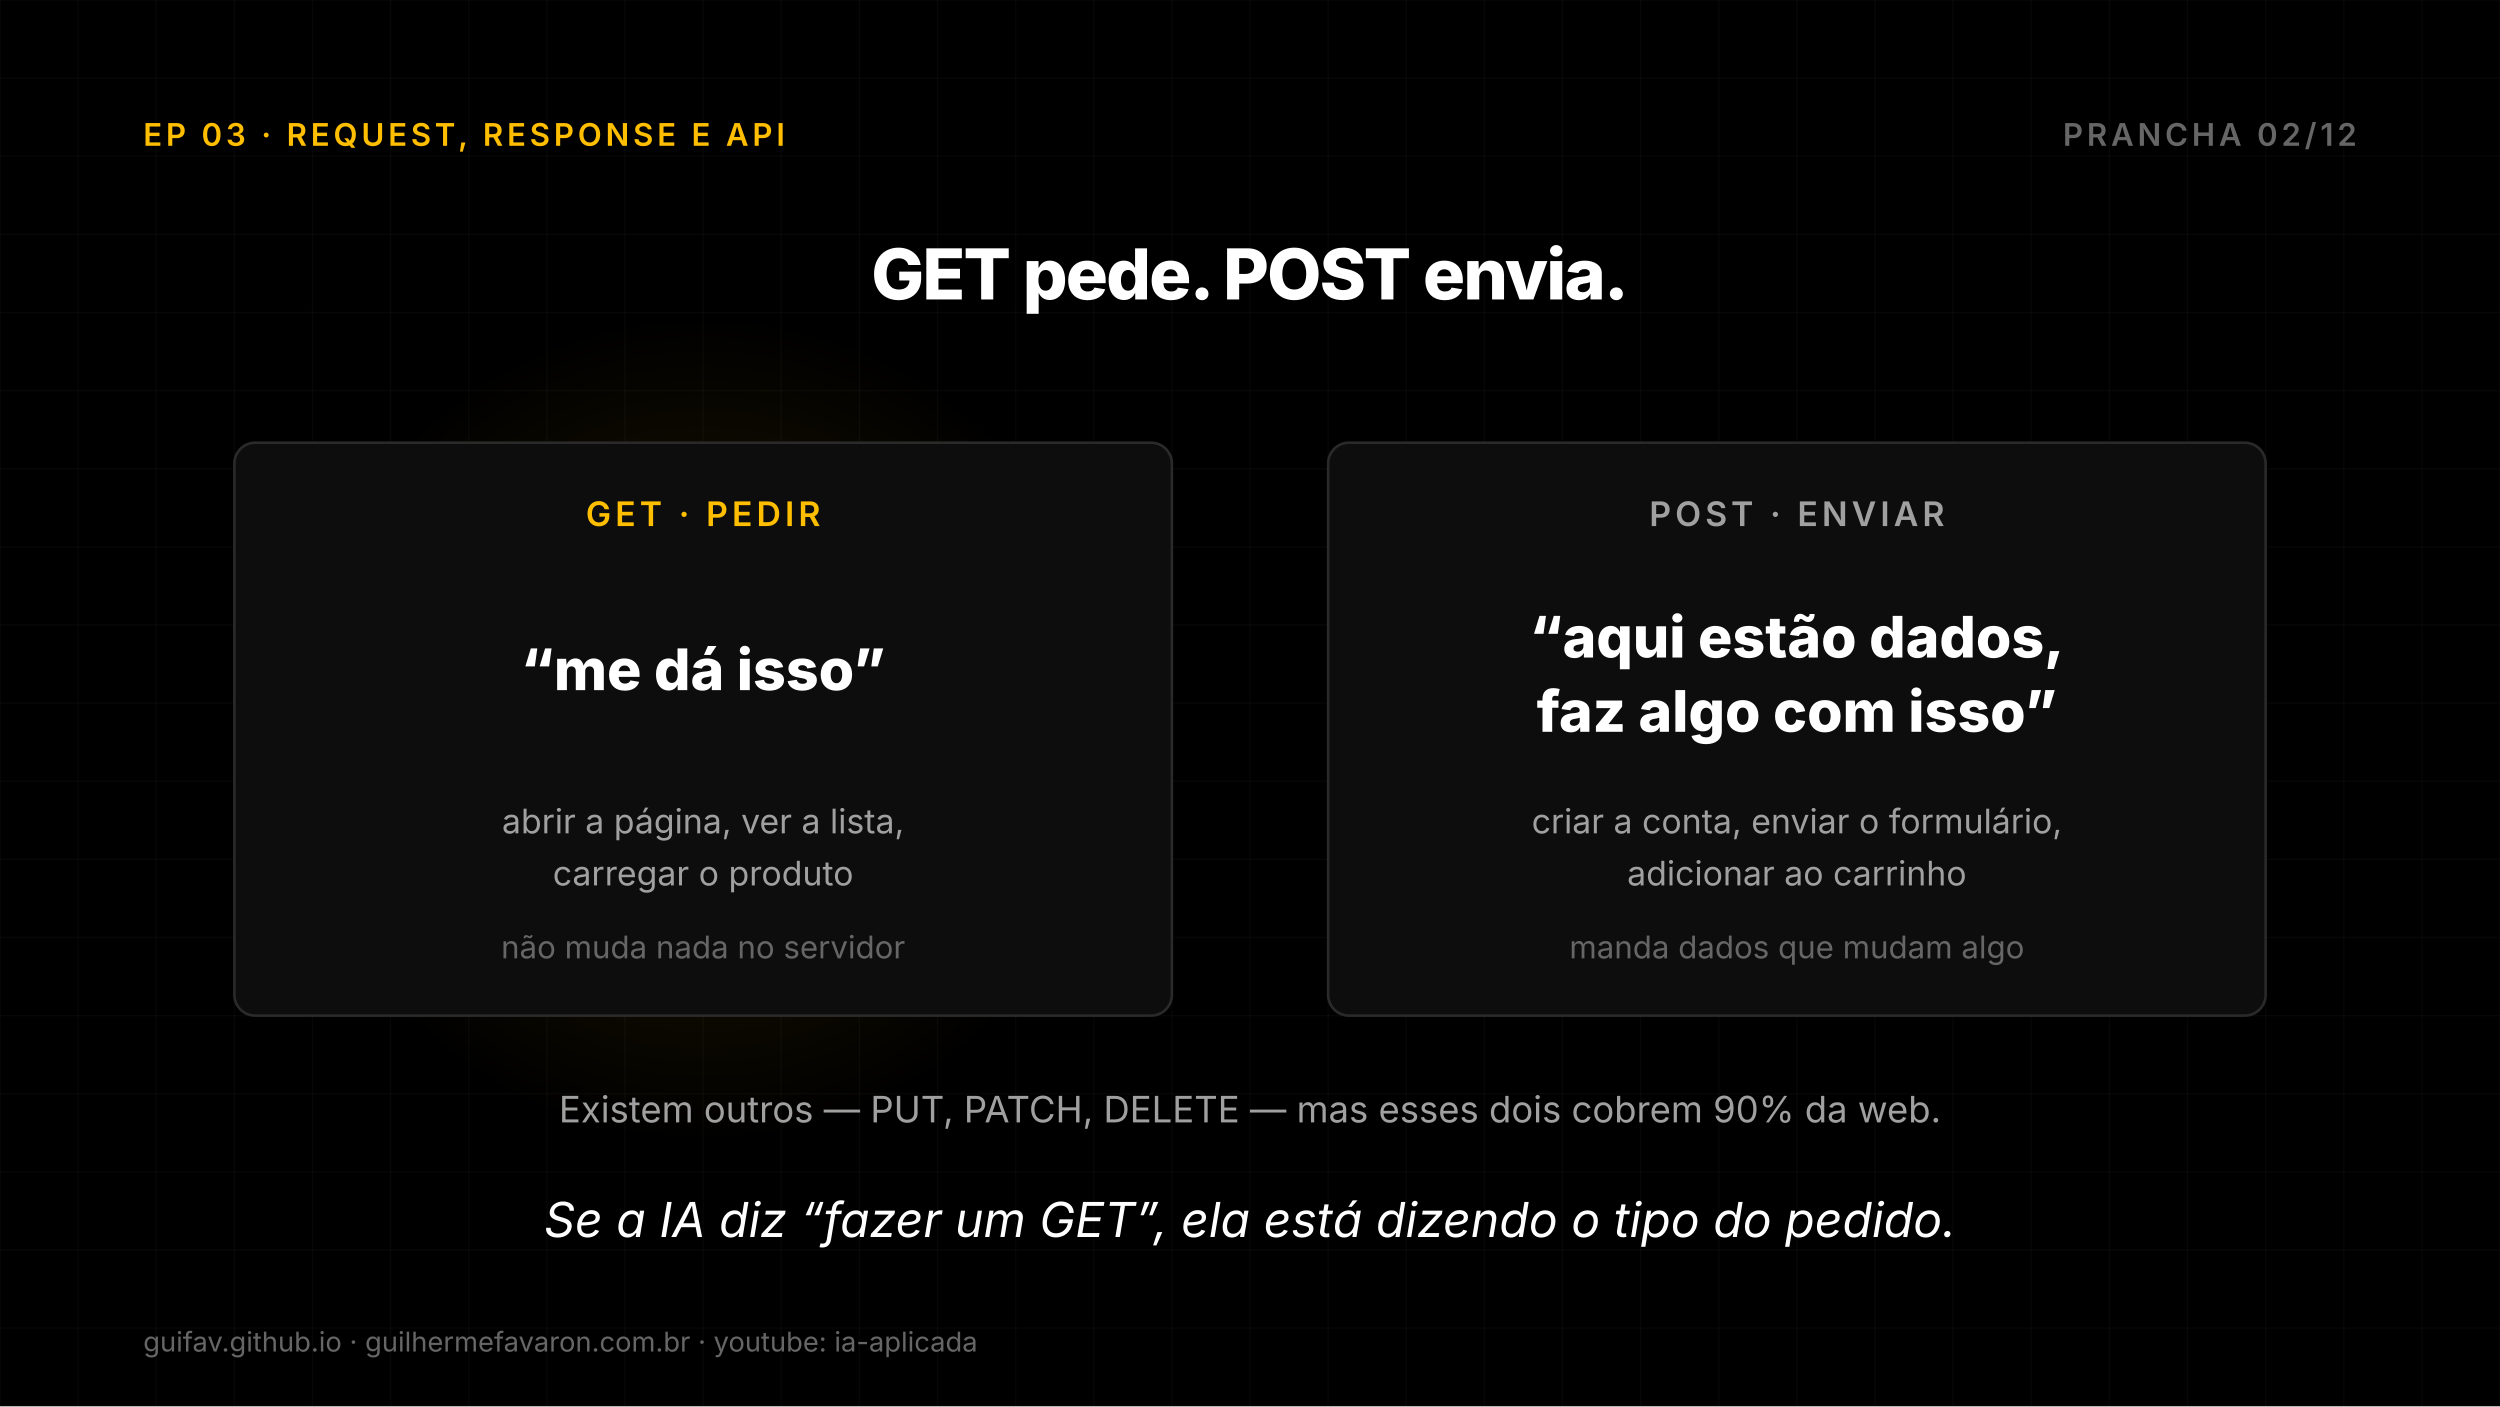
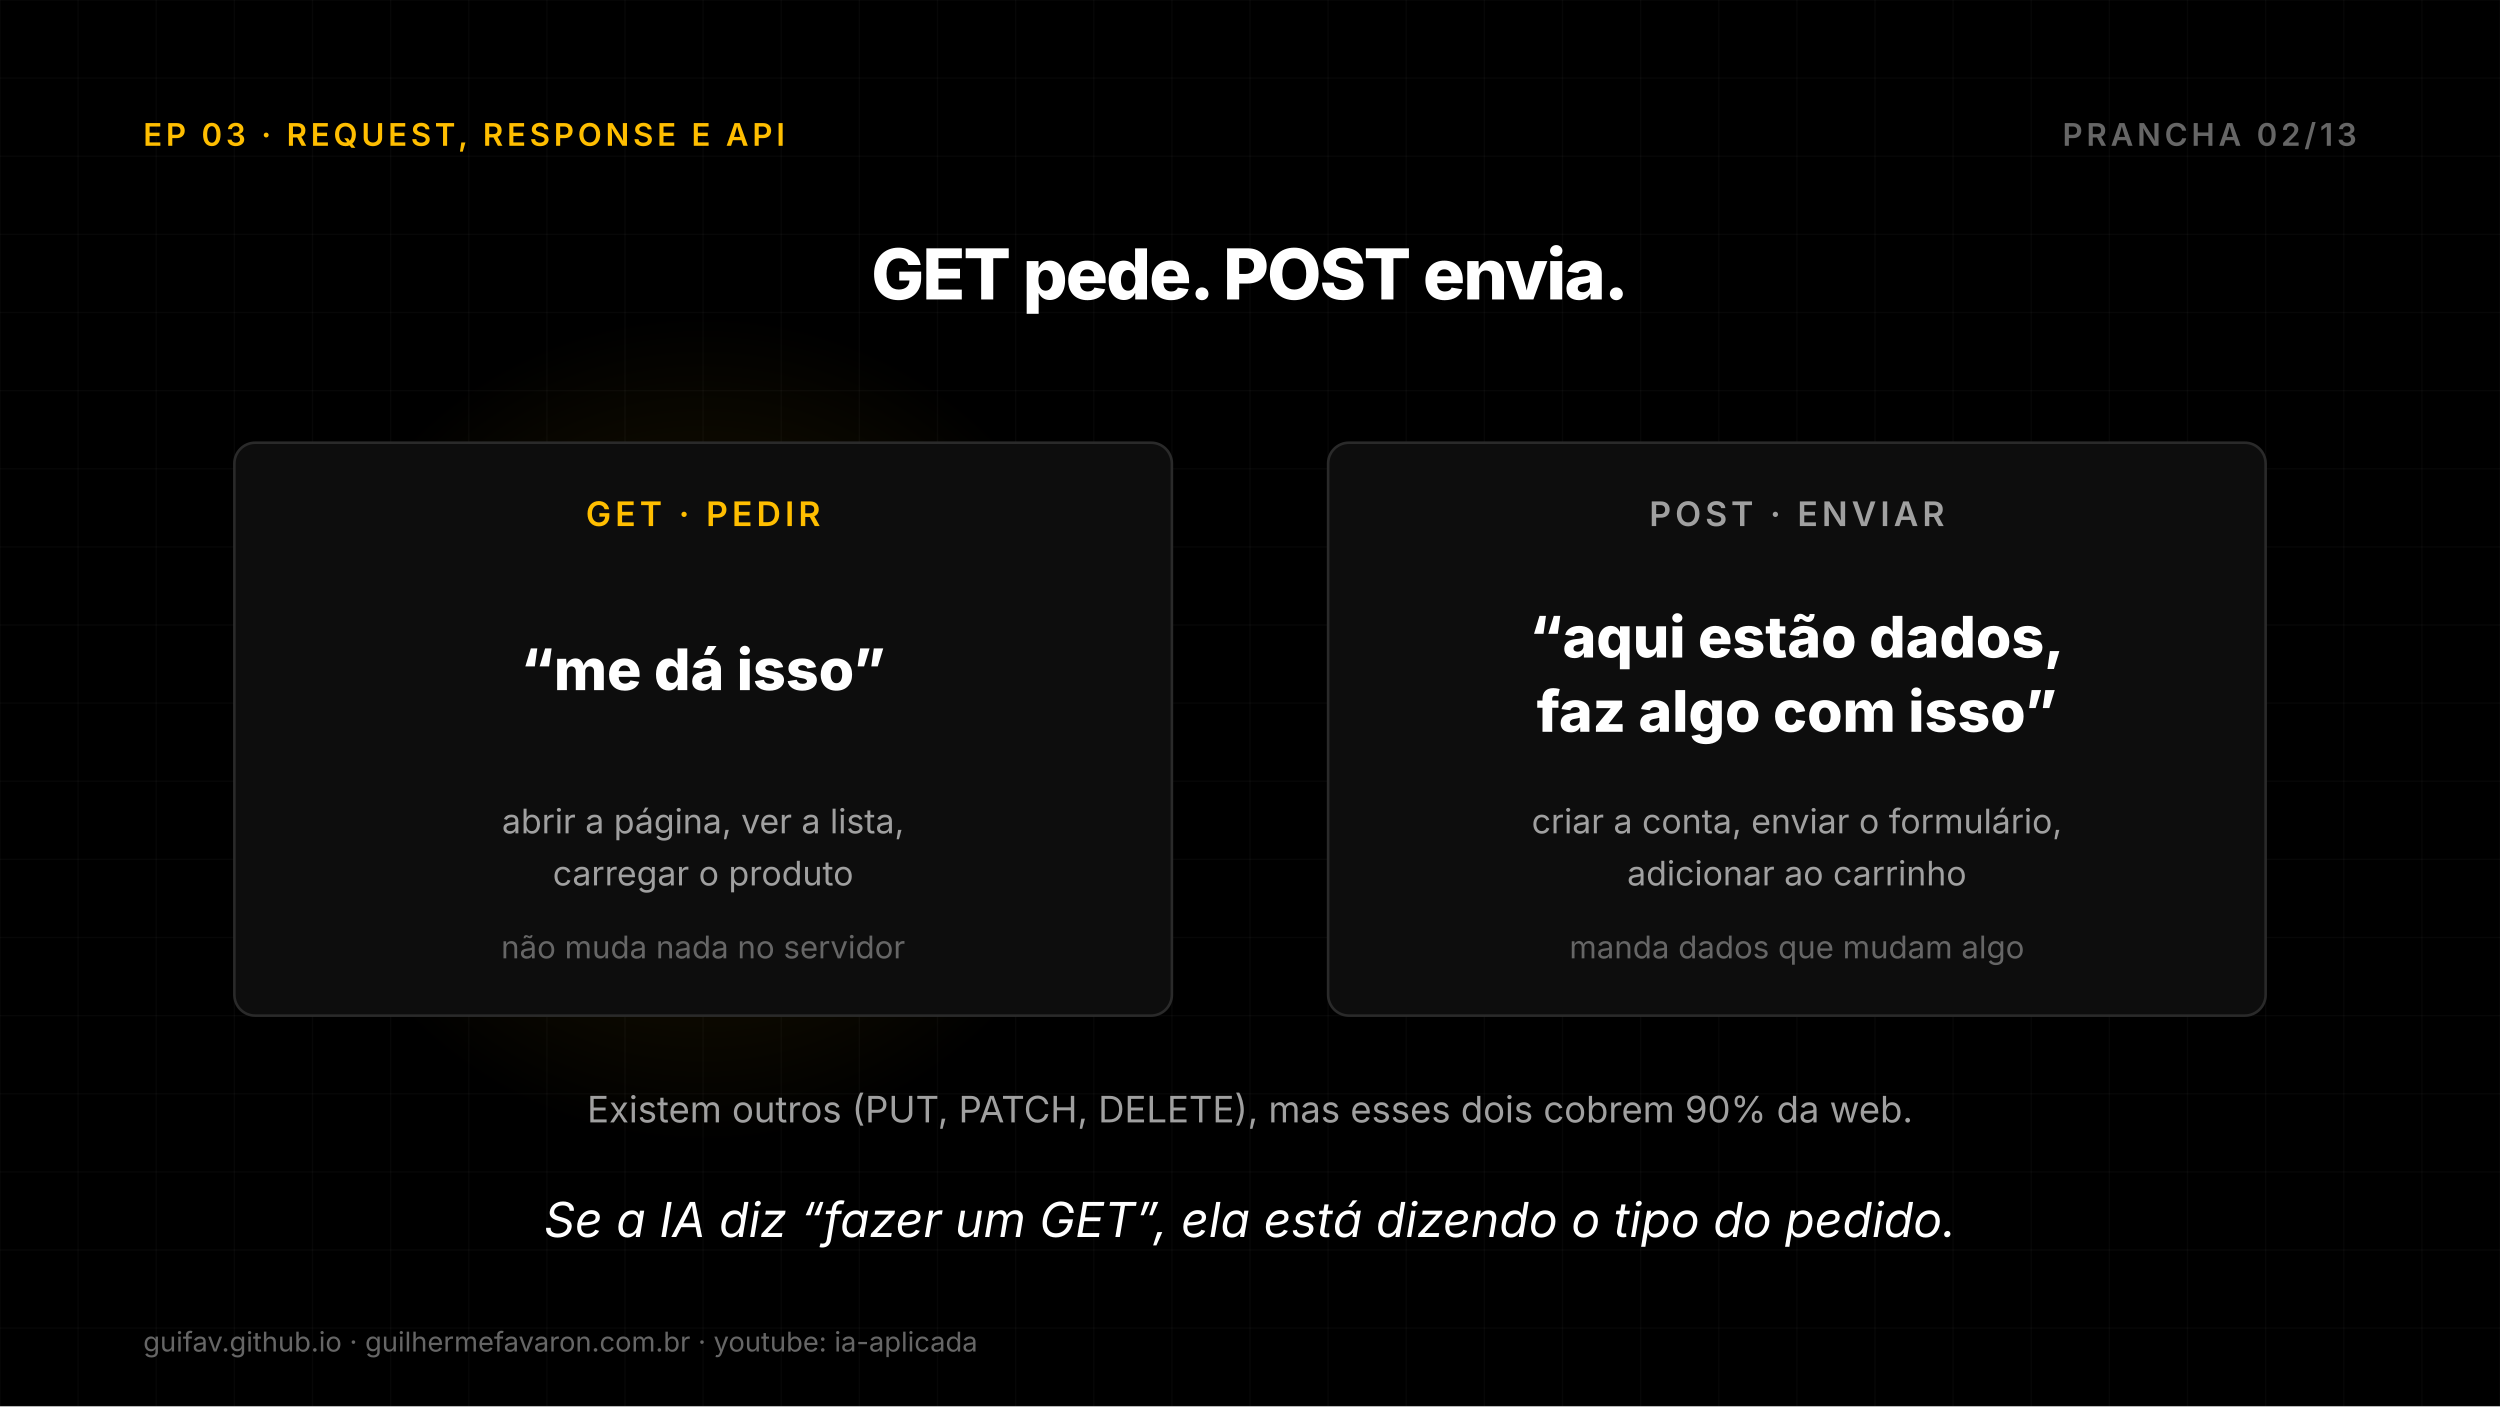
<svg xmlns="http://www.w3.org/2000/svg" width="1920" height="1080" viewBox="0 0 1920 1080">
  <defs>
    <radialGradient id="g1">
      <stop offset="0%" stop-color="#FFBE00" stop-opacity="0.11" />
      <stop offset="70%" stop-color="#FFBE00" stop-opacity="0.044" />
      <stop offset="100%" stop-color="#FFBE00" stop-opacity="0" />
    </radialGradient>
  </defs>
  <rect width="1920" height="1080" fill="#000000" />
  <line x1="0" y1="0" x2="0" y2="1080" stroke="#FFFFFF" stroke-opacity="0.03" stroke-width="1" />
  <line x1="60" y1="0" x2="60" y2="1080" stroke="#FFFFFF" stroke-opacity="0.03" stroke-width="1" />
  <line x1="120" y1="0" x2="120" y2="1080" stroke="#FFFFFF" stroke-opacity="0.03" stroke-width="1" />
  <line x1="180" y1="0" x2="180" y2="1080" stroke="#FFFFFF" stroke-opacity="0.03" stroke-width="1" />
  <line x1="240" y1="0" x2="240" y2="1080" stroke="#FFFFFF" stroke-opacity="0.03" stroke-width="1" />
  <line x1="300" y1="0" x2="300" y2="1080" stroke="#FFFFFF" stroke-opacity="0.03" stroke-width="1" />
  <line x1="360" y1="0" x2="360" y2="1080" stroke="#FFFFFF" stroke-opacity="0.03" stroke-width="1" />
  <line x1="420" y1="0" x2="420" y2="1080" stroke="#FFFFFF" stroke-opacity="0.03" stroke-width="1" />
  <line x1="480" y1="0" x2="480" y2="1080" stroke="#FFFFFF" stroke-opacity="0.03" stroke-width="1" />
  <line x1="540" y1="0" x2="540" y2="1080" stroke="#FFFFFF" stroke-opacity="0.03" stroke-width="1" />
  <line x1="600" y1="0" x2="600" y2="1080" stroke="#FFFFFF" stroke-opacity="0.03" stroke-width="1" />
  <line x1="660" y1="0" x2="660" y2="1080" stroke="#FFFFFF" stroke-opacity="0.03" stroke-width="1" />
  <line x1="720" y1="0" x2="720" y2="1080" stroke="#FFFFFF" stroke-opacity="0.03" stroke-width="1" />
  <line x1="780" y1="0" x2="780" y2="1080" stroke="#FFFFFF" stroke-opacity="0.03" stroke-width="1" />
  <line x1="840" y1="0" x2="840" y2="1080" stroke="#FFFFFF" stroke-opacity="0.03" stroke-width="1" />
  <line x1="900" y1="0" x2="900" y2="1080" stroke="#FFFFFF" stroke-opacity="0.03" stroke-width="1" />
  <line x1="960" y1="0" x2="960" y2="1080" stroke="#FFFFFF" stroke-opacity="0.03" stroke-width="1" />
  <line x1="1020" y1="0" x2="1020" y2="1080" stroke="#FFFFFF" stroke-opacity="0.03" stroke-width="1" />
  <line x1="1080" y1="0" x2="1080" y2="1080" stroke="#FFFFFF" stroke-opacity="0.03" stroke-width="1" />
  <line x1="1140" y1="0" x2="1140" y2="1080" stroke="#FFFFFF" stroke-opacity="0.03" stroke-width="1" />
  <line x1="1200" y1="0" x2="1200" y2="1080" stroke="#FFFFFF" stroke-opacity="0.03" stroke-width="1" />
  <line x1="1260" y1="0" x2="1260" y2="1080" stroke="#FFFFFF" stroke-opacity="0.03" stroke-width="1" />
  <line x1="1320" y1="0" x2="1320" y2="1080" stroke="#FFFFFF" stroke-opacity="0.03" stroke-width="1" />
  <line x1="1380" y1="0" x2="1380" y2="1080" stroke="#FFFFFF" stroke-opacity="0.03" stroke-width="1" />
  <line x1="1440" y1="0" x2="1440" y2="1080" stroke="#FFFFFF" stroke-opacity="0.03" stroke-width="1" />
  <line x1="1500" y1="0" x2="1500" y2="1080" stroke="#FFFFFF" stroke-opacity="0.03" stroke-width="1" />
  <line x1="1560" y1="0" x2="1560" y2="1080" stroke="#FFFFFF" stroke-opacity="0.03" stroke-width="1" />
  <line x1="1620" y1="0" x2="1620" y2="1080" stroke="#FFFFFF" stroke-opacity="0.03" stroke-width="1" />
  <line x1="1680" y1="0" x2="1680" y2="1080" stroke="#FFFFFF" stroke-opacity="0.03" stroke-width="1" />
  <line x1="1740" y1="0" x2="1740" y2="1080" stroke="#FFFFFF" stroke-opacity="0.03" stroke-width="1" />
  <line x1="1800" y1="0" x2="1800" y2="1080" stroke="#FFFFFF" stroke-opacity="0.03" stroke-width="1" />
  <line x1="1860" y1="0" x2="1860" y2="1080" stroke="#FFFFFF" stroke-opacity="0.03" stroke-width="1" />
  <line x1="1920" y1="0" x2="1920" y2="1080" stroke="#FFFFFF" stroke-opacity="0.03" stroke-width="1" />
  <line x1="0" y1="0" x2="1920" y2="0" stroke="#FFFFFF" stroke-opacity="0.03" stroke-width="1" />
  <line x1="0" y1="60" x2="1920" y2="60" stroke="#FFFFFF" stroke-opacity="0.03" stroke-width="1" />
  <line x1="0" y1="120" x2="1920" y2="120" stroke="#FFFFFF" stroke-opacity="0.03" stroke-width="1" />
  <line x1="0" y1="180" x2="1920" y2="180" stroke="#FFFFFF" stroke-opacity="0.03" stroke-width="1" />
  <line x1="0" y1="240" x2="1920" y2="240" stroke="#FFFFFF" stroke-opacity="0.03" stroke-width="1" />
  <line x1="0" y1="300" x2="1920" y2="300" stroke="#FFFFFF" stroke-opacity="0.03" stroke-width="1" />
  <line x1="0" y1="360" x2="1920" y2="360" stroke="#FFFFFF" stroke-opacity="0.03" stroke-width="1" />
  <line x1="0" y1="420" x2="1920" y2="420" stroke="#FFFFFF" stroke-opacity="0.03" stroke-width="1" />
  <line x1="0" y1="480" x2="1920" y2="480" stroke="#FFFFFF" stroke-opacity="0.03" stroke-width="1" />
  <line x1="0" y1="540" x2="1920" y2="540" stroke="#FFFFFF" stroke-opacity="0.03" stroke-width="1" />
  <line x1="0" y1="600" x2="1920" y2="600" stroke="#FFFFFF" stroke-opacity="0.03" stroke-width="1" />
  <line x1="0" y1="660" x2="1920" y2="660" stroke="#FFFFFF" stroke-opacity="0.03" stroke-width="1" />
  <line x1="0" y1="720" x2="1920" y2="720" stroke="#FFFFFF" stroke-opacity="0.03" stroke-width="1" />
  <line x1="0" y1="780" x2="1920" y2="780" stroke="#FFFFFF" stroke-opacity="0.03" stroke-width="1" />
  <line x1="0" y1="840" x2="1920" y2="840" stroke="#FFFFFF" stroke-opacity="0.03" stroke-width="1" />
  <line x1="0" y1="900" x2="1920" y2="900" stroke="#FFFFFF" stroke-opacity="0.03" stroke-width="1" />
  <line x1="0" y1="960" x2="1920" y2="960" stroke="#FFFFFF" stroke-opacity="0.03" stroke-width="1" />
  <line x1="0" y1="1020" x2="1920" y2="1020" stroke="#FFFFFF" stroke-opacity="0.03" stroke-width="1" />
  <line x1="0" y1="1080" x2="1920" y2="1080" stroke="#FFFFFF" stroke-opacity="0.03" stroke-width="1" />
  <text x="110" y="112" font-family="Inter, DejaVu Sans, sans-serif" font-size="24" font-weight="600" fill="#FFBE00" text-anchor="start" letter-spacing="2.9">EP 03 · REQUEST, RESPONSE E API</text>
-   <text x="1810" y="112" font-family="Inter, DejaVu Sans, sans-serif" font-size="24" font-weight="600" fill="#666666" text-anchor="end" letter-spacing="2.9">PRANCHA 02/12</text>
+   <text x="1810" y="112" font-family="Inter, DejaVu Sans, sans-serif" font-size="24" font-weight="600" fill="#666666" text-anchor="end" letter-spacing="2.9">PRANCHA 02/13</text>
  <text x="960.0" y="230" font-family="Inter, DejaVu Sans, sans-serif" font-size="54" font-weight="800" fill="#FFFFFF" text-anchor="middle" letter-spacing="-1.4">GET pede. POST envia.</text>
  <circle cx="540.0" cy="560.0" r="320" fill="url(#g1)" />
  <rect x="180" y="340" width="720" height="440" rx="16" fill="#0D0D0D" stroke="#2A2A2A" stroke-width="2" />
  <text x="540.0" y="404" font-family="Inter, DejaVu Sans, sans-serif" font-size="26" font-weight="600" fill="#FFBE00" text-anchor="middle" letter-spacing="3.1">GET · PEDIR</text>
  <text x="540.0" y="530" font-family="Inter, DejaVu Sans, sans-serif" font-size="44" font-weight="800" fill="#FFFFFF" text-anchor="middle">“me dá isso”</text>
  <text x="540.0" y="640" font-family="Inter, DejaVu Sans, sans-serif" font-size="26" font-weight="400" fill="#A0A0A0" text-anchor="middle">abrir a página, ver a lista,</text>
  <text x="540.0" y="680" font-family="Inter, DejaVu Sans, sans-serif" font-size="26" font-weight="400" fill="#A0A0A0" text-anchor="middle">carregar o produto</text>
  <text x="540.0" y="736" font-family="Inter, DejaVu Sans, sans-serif" font-size="24" font-weight="400" fill="#666666" text-anchor="middle">não muda nada no servidor</text>
  <rect x="1020" y="340" width="720" height="440" rx="16" fill="#0D0D0D" stroke="#2A2A2A" stroke-width="2" />
  <text x="1380.0" y="404" font-family="Inter, DejaVu Sans, sans-serif" font-size="26" font-weight="600" fill="#A0A0A0" text-anchor="middle" letter-spacing="3.1">POST · ENVIAR</text>
  <text x="1380.0" y="505" font-family="Inter, DejaVu Sans, sans-serif" font-size="44" font-weight="800" fill="#FFFFFF" text-anchor="middle">“aqui estão dados,</text>
  <text x="1380.0" y="562" font-family="Inter, DejaVu Sans, sans-serif" font-size="44" font-weight="800" fill="#FFFFFF" text-anchor="middle">faz algo com isso”</text>
  <text x="1380.0" y="640" font-family="Inter, DejaVu Sans, sans-serif" font-size="26" font-weight="400" fill="#A0A0A0" text-anchor="middle">criar a conta, enviar o formulário,</text>
  <text x="1380.0" y="680" font-family="Inter, DejaVu Sans, sans-serif" font-size="26" font-weight="400" fill="#A0A0A0" text-anchor="middle">adicionar ao carrinho</text>
  <text x="1380.0" y="736" font-family="Inter, DejaVu Sans, sans-serif" font-size="24" font-weight="400" fill="#666666" text-anchor="middle">manda dados que mudam algo</text>
-   <text x="960.0" y="862" font-family="Inter, DejaVu Sans, sans-serif" font-size="28" font-weight="400" fill="#A0A0A0" text-anchor="middle">Existem outros — PUT, PATCH, DELETE — mas esses dois cobrem 90% da web.</text>
+   <text x="960.0" y="862" font-family="Inter, DejaVu Sans, sans-serif" font-size="28" font-weight="400" fill="#A0A0A0" text-anchor="middle">Existem outros (PUT, PATCH, DELETE), mas esses dois cobrem 90% da web.</text>
  <text x="960.0" y="950" font-family="Inter, DejaVu Sans, sans-serif" font-size="37" font-weight="400" fill="#FFFFFF" text-anchor="middle" font-style="italic">Se a IA diz “fazer um GET”, ela está dizendo o tipo do pedido.</text>
  <text x="110" y="1038" font-family="Inter, DejaVu Sans, sans-serif" font-size="21" fill="#666666">guifav.github.io   ·   guilhermefavaron.com.br   ·   youtube: ia-aplicada</text>
</svg>
